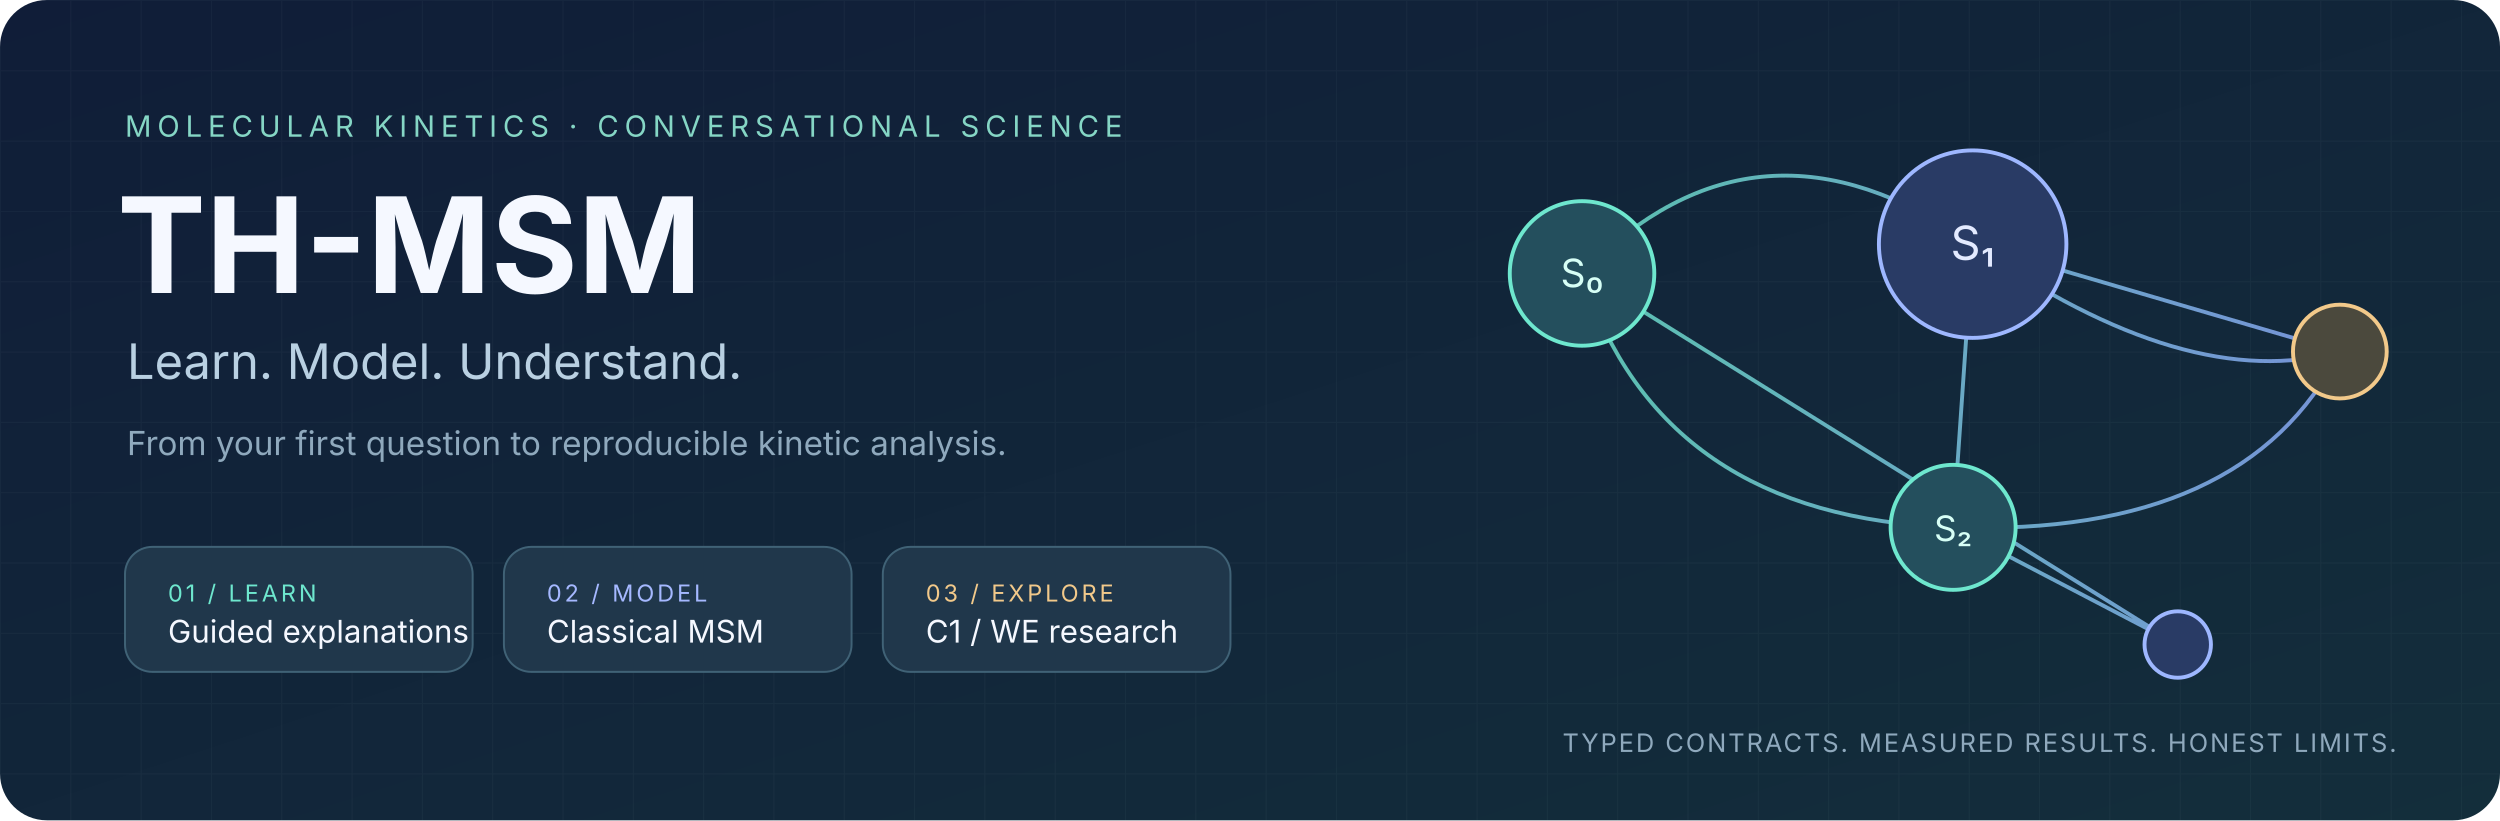
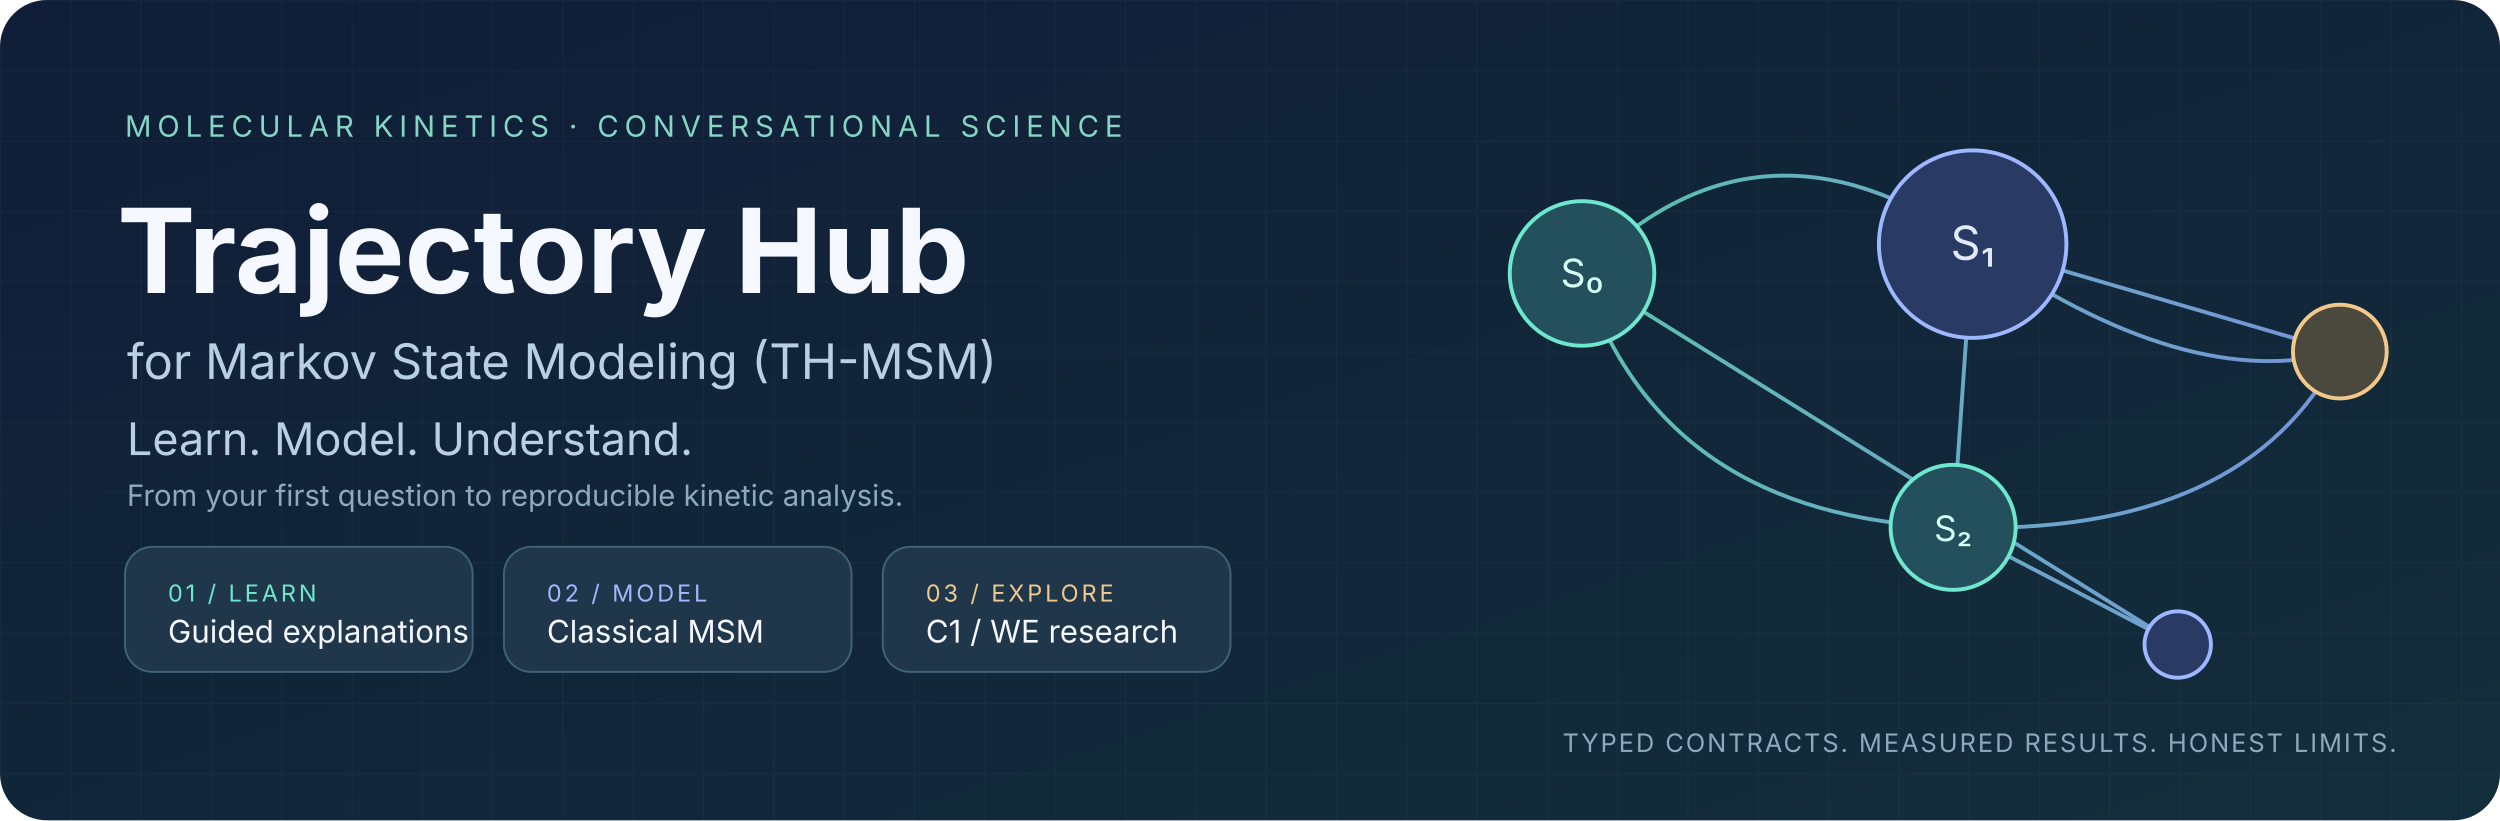
<svg xmlns="http://www.w3.org/2000/svg" width="1280" height="420" viewBox="0 0 1280 420" role="img" aria-labelledby="title desc">
  <defs>
    <linearGradient id="bg" x2="1" y2="1">
      <stop stop-color="#101d38" />
      <stop offset="1" stop-color="#132e3b" />
    </linearGradient>
    <linearGradient id="line">
      <stop stop-color="#6ee7ce" />
      <stop offset="1" stop-color="#8faeff" />
    </linearGradient>
    <pattern id="grid" width="36" height="36" patternUnits="userSpaceOnUse">
      <path d="M36 0H0V36" fill="none" stroke="#c8e8ff" stroke-opacity=".035" />
    </pattern>
  </defs>
  <rect width="1280" height="420" rx="24" fill="url(#bg)" />
  <rect width="1280" height="420" rx="24" fill="url(#grid)" />
  <g font-family="Inter,Segoe UI,Arial,sans-serif">
    <text x="64" y="70" fill="#85d6c5" font-size="15" letter-spacing="3">MOLECULAR KINETICS · CONVERSATIONAL SCIENCE</text>
-     <text x="60" y="150" fill="#f5f8ff" font-size="68" font-weight="700">TH-MSM</text>
-     <text x="65" y="194" fill="#b9d0e2" font-size="25">Learn. Model. Understand.</text>
-     <text x="65" y="233" fill="#8fa9bd" font-size="17">From your first question to reproducible kinetic analysis.</text>
+     <text x="60" y="150" fill="#f5f8ff" font-size="60" font-weight="700">Trajectory Hub</text>
+     <text x="65" y="194" fill="#b9d0e2" font-size="25">for Markov State Modeling (TH-MSM)</text>
+     <text x="65" y="233" fill="#b9d0e2" font-size="23">Learn. Model. Understand.</text>
+     <text x="65" y="259" fill="#8fa9bd" font-size="15">From your first question to reproducible kinetic analysis.</text>
    <g transform="translate(64 280)">
      <rect width="178" height="64" rx="14" fill="#20374b" stroke="#406276" />
      <text x="22" y="28" fill="#6ee7ce" font-size="12" letter-spacing="1.5">01 / LEARN</text>
      <text x="22" y="49" fill="#f5f8ff" font-size="16">Guided explanations</text>
      <rect x="194" width="178" height="64" rx="14" fill="#20374b" stroke="#406276" />
      <text x="216" y="28" fill="#a5b8ff" font-size="12" letter-spacing="1.5">02 / MODEL</text>
      <text x="216" y="49" fill="#f5f8ff" font-size="16">Classical MSM</text>
      <rect x="388" width="178" height="64" rx="14" fill="#20374b" stroke="#406276" />
      <text x="410" y="28" fill="#f2c98a" font-size="12" letter-spacing="1.5">03 / EXPLORE</text>
      <text x="410" y="49" fill="#f5f8ff" font-size="16">C1 / WE research</text>
    </g>
    <g stroke="url(#line)" stroke-width="2" fill="none" opacity=".8">
      <path d="M810 140Q900 48 1010 125T1198 180M810 140Q850 265 1000 270T1198 180M1010 125L1000 270M810 140L1115 330M1000 270L1115 330M1010 125L1198 180" />
    </g>
    <circle cx="810" cy="140" r="37" fill="#244f5d" stroke="#6ee7ce" stroke-width="2" />
    <circle cx="1010" cy="125" r="48" fill="#293b65" stroke="#9eb7ff" stroke-width="2" />
    <circle cx="1000" cy="270" r="32" fill="#244f5d" stroke="#6ee7ce" stroke-width="2" />
    <circle cx="1198" cy="180" r="24" fill="#4b493d" stroke="#f2c98a" stroke-width="2" />
    <circle cx="1115" cy="330" r="17" fill="#293b65" stroke="#9eb7ff" stroke-width="2" />
    <text x="810" y="147" text-anchor="middle" fill="#d7fff6" font-size="20">S₀</text>
    <text x="1010" y="133" text-anchor="middle" fill="#e3eaff" font-size="24">S₁</text>
    <text x="1000" y="277" text-anchor="middle" fill="#d7fff6" font-size="18">S₂</text>
    <text x="800" y="385" fill="#8fa9bd" font-size="13" letter-spacing="1">TYPED CONTRACTS. MEASURED RESULTS. HONEST LIMITS.</text>
  </g>
</svg>
